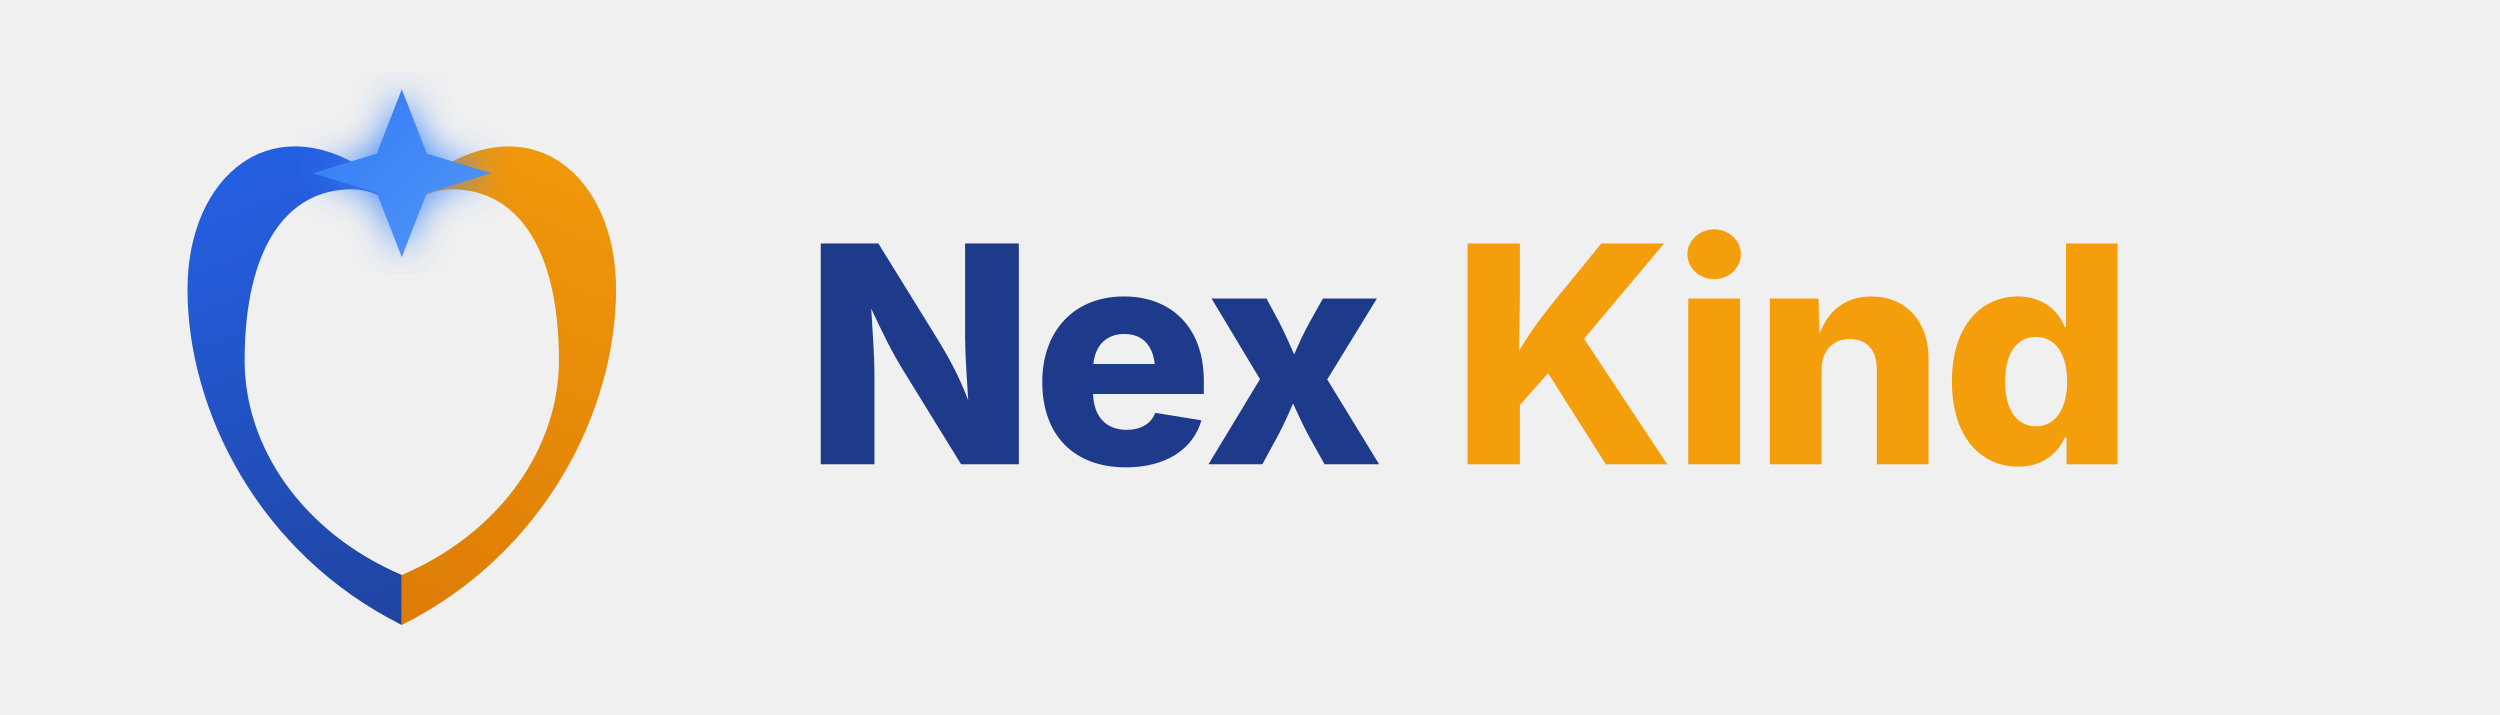
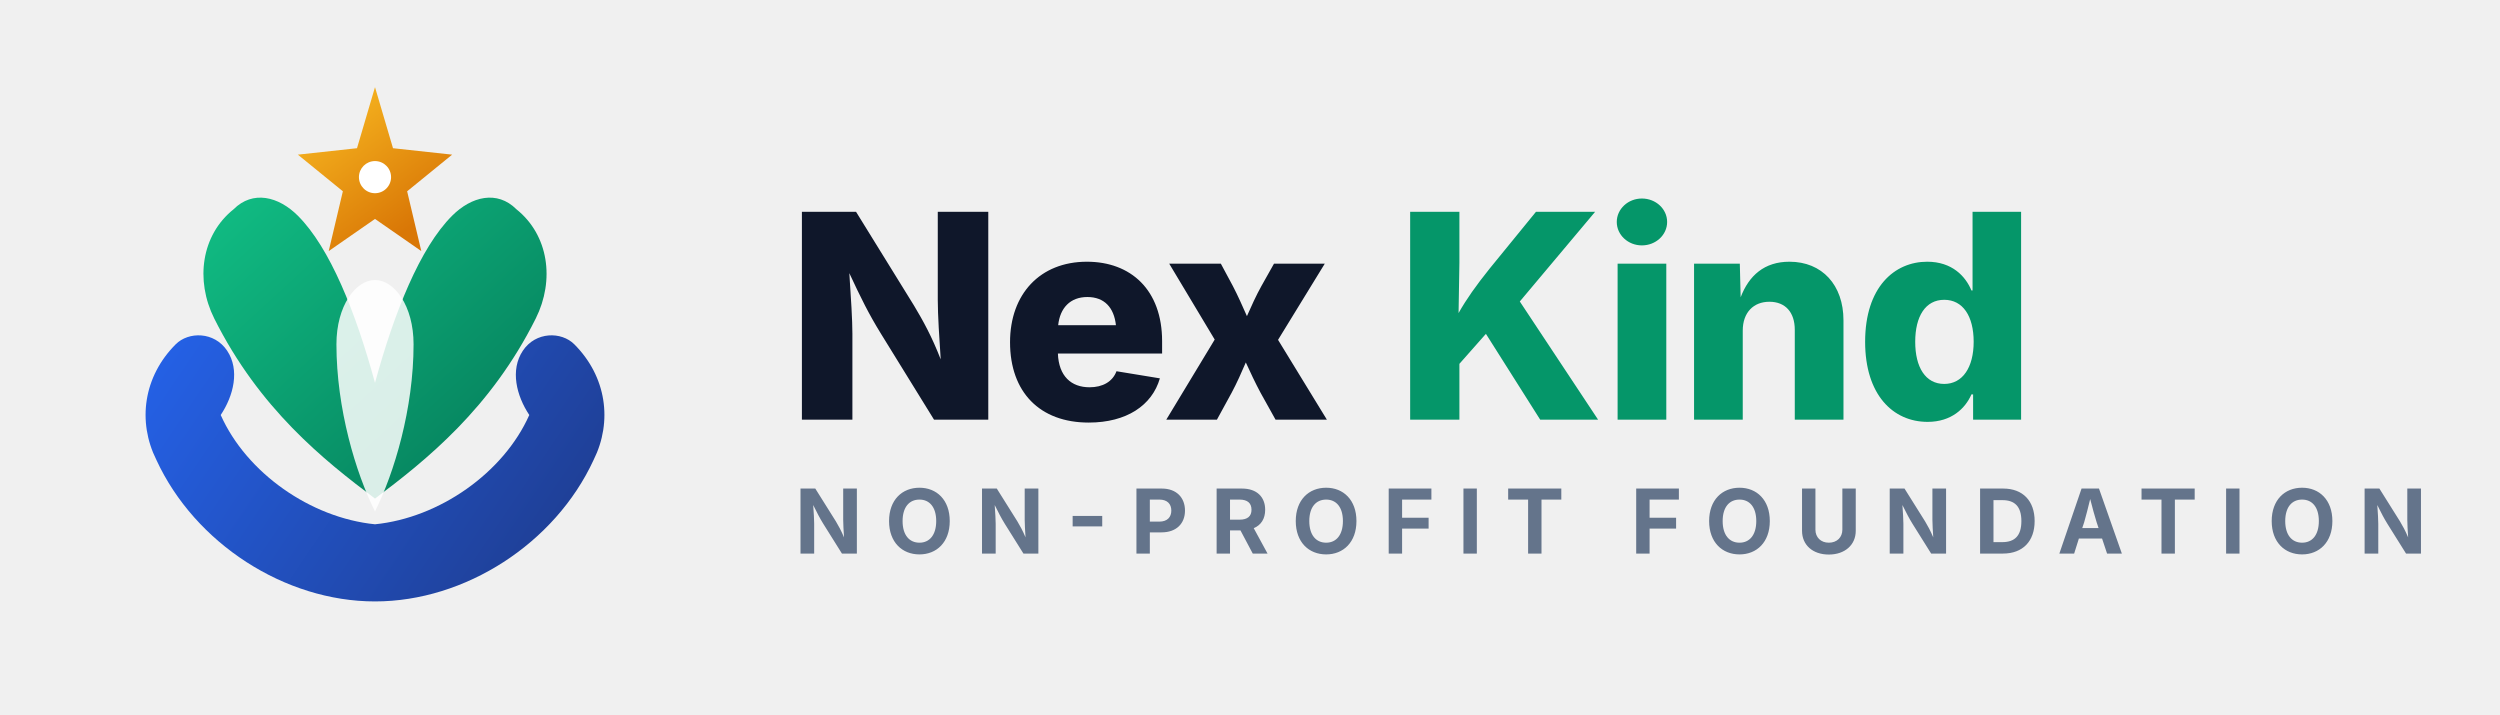
<svg xmlns="http://www.w3.org/2000/svg" viewBox="0 0 280 80" fill="none">
  <defs>
-     <linearGradient id="primary-grad" x1="20" y1="12" x2="50" y2="85" gradientUnits="userSpaceOnUse">
+     <linearGradient id="np-blue-brand" x1="16" y1="42" x2="84" y2="88" gradientUnits="userSpaceOnUse">
      <stop offset="0%" stop-color="#2563eb" />
      <stop offset="100%" stop-color="#1e3a8a" />
    </linearGradient>
-     <linearGradient id="secondary-grad" x1="80" y1="12" x2="50" y2="85" gradientUnits="userSpaceOnUse">
-       <stop offset="0%" stop-color="#f59e0b" />
+     <linearGradient id="np-emerald-brand" x1="28" y1="28" x2="72" y2="76" gradientUnits="userSpaceOnUse">
+       <stop offset="0%" stop-color="#10b981" />
+       <stop offset="100%" stop-color="#047857" />
+     </linearGradient>
+     <linearGradient id="np-gold-brand" x1="42" y1="6" x2="58" y2="28" gradientUnits="userSpaceOnUse">
+       <stop offset="0%" stop-color="#fbbf24" />
      <stop offset="100%" stop-color="#d97706" />
    </linearGradient>
-     <linearGradient id="accent-grad" x1="39" y1="12" x2="61" y2="34" gradientUnits="userSpaceOnUse">
-       <stop offset="0%" stop-color="#3b82f6" />
-       <stop offset="100%" stop-color="#60a5fa" />
-     </linearGradient>
-     <filter id="glow" x="-10%" y="-10%" width="120%" height="120%">
-       <feGaussianBlur stdDeviation="2" result="blur" />
-       <feComposite in="SourceGraphic" in2="blur" operator="over" />
-     </filter>
  </defs>
-   <g transform="translate(5, 0)">
-     <path d="M40 70C24 62 16 46 16 32.4C16 19.6 25.6 11.6 36.8 19.6C39.2 21.2 40 23.6 40 23.6C40 23.6 37.6 21.2 34.4 21.2C27.2 21.2 22.4 27.6 22.4 40.4C22.4 50 28.8 59.6 40 64.4Z" fill="url(#primary-grad)" />
-     <path d="M40 70C56 62 64 46 64 32.4C64 19.6 54.4 11.6 43.2 19.6C40.8 21.2 40 23.6 40 23.6C40 23.6 42.4 21.2 45.6 21.2C52.8 21.2 57.6 27.6 57.6 40.4C57.6 50 51.2 59.6 40 64.4Z" fill="url(#secondary-grad)" />
-     <path d="M40 10L42.8 17.2L50 19.4L42.8 21.6L40 28.8L37.2 21.6L30 19.4L37.2 17.2Z" fill="url(#accent-grad)" filter="url(#glow)" />
+   <g transform="translate(6, 4) scale(0.72)">
+     <path d="M50 88C36 88 22 79 16 66C13 60 14 53 19 48C21 46 25 46 27 49C29 52 28 56 26 59C30 68 40 75 50 76V88Z" fill="url(#np-blue-brand)" />
+     <path d="M50 88C64 88 78 79 84 66C87 60 86 53 81 48C79 46 75 46 73 49C71 52 72 56 74 59C70 68 60 75 50 76V88Z" fill="url(#np-blue-brand)" />
+     <path d="M50 72C42 66 32 58 25 44C22 38 23 31 28 27C31 24 35 25 38 28C43 33 47 43 50 54V72Z" fill="url(#np-emerald-brand)" />
+     <path d="M50 72C58 66 68 58 75 44C78 38 77 31 72 27C69 24 65 25 62 28C57 33 53 43 50 54V72Z" fill="url(#np-emerald-brand)" />
+     <path d="M50 74C47 68 44 58 44 48C44 42 47 38 50 38C53 38 56 42 56 48C56 58 53 68 50 74Z" fill="#ffffff" fill-opacity="0.85" />
+     <path d="M50 8L52.8 17.5L62 18.5L55 24.2L57.2 33.5L50 28.5L42.8 33.5L45 24.2L38 18.5L47.2 17.5Z" fill="url(#np-gold-brand)" />
+     <circle cx="50" cy="22" r="2.5" fill="#ffffff" />
  </g>
-   <text x="90" y="52" font-family="Inter, system-ui, -apple-system, sans-serif" font-size="34" font-weight="800" letter-spacing="-0.5px">
-     <tspan fill="#1e3a8a">Nex</tspan>
-     <tspan fill="#f59e0b">Kind</tspan>
+   <text x="88" y="47" font-family="Inter, system-ui, -apple-system, sans-serif" font-size="32" font-weight="800" letter-spacing="-0.5px">
+     <tspan fill="#0f172a">Nex</tspan>
+     <tspan fill="#059669">Kind</tspan>
+   </text>
+   <text x="89" y="62" font-family="Inter, system-ui, -apple-system, sans-serif" font-size="10" font-weight="700" letter-spacing="2.5px" fill="#64748b">
+     NON-PROFIT FOUNDATION
  </text>
</svg>
